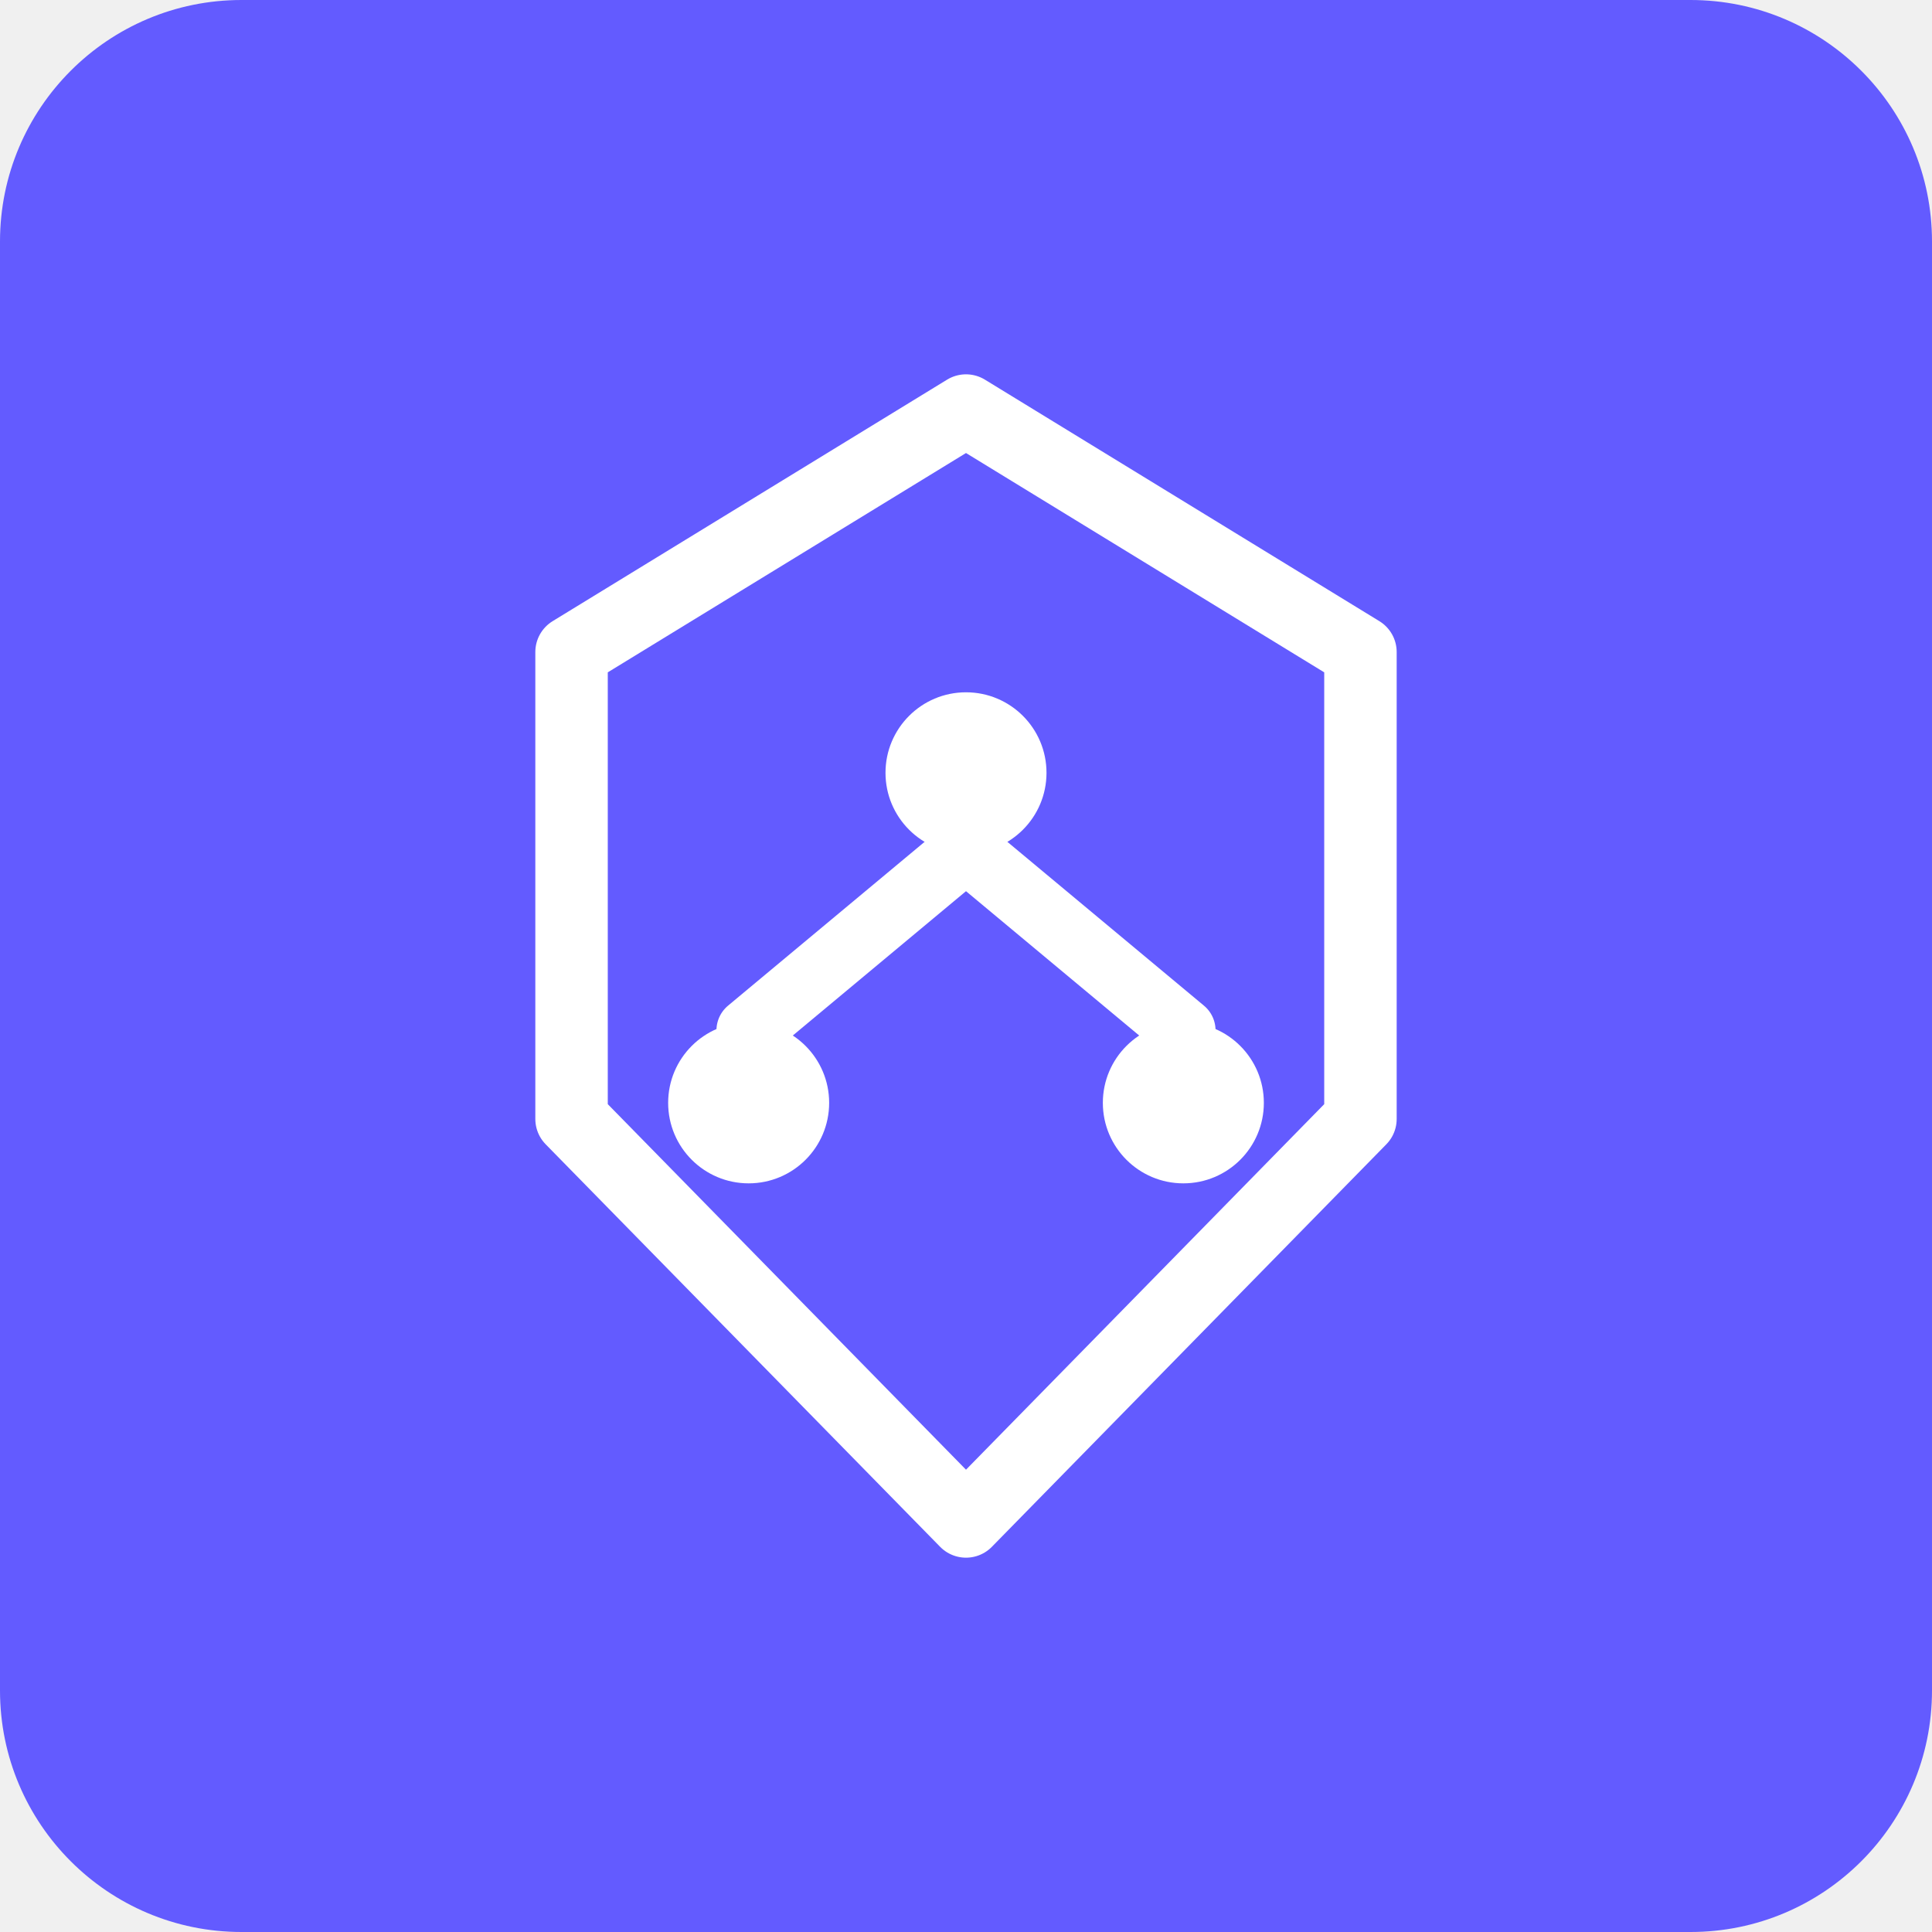
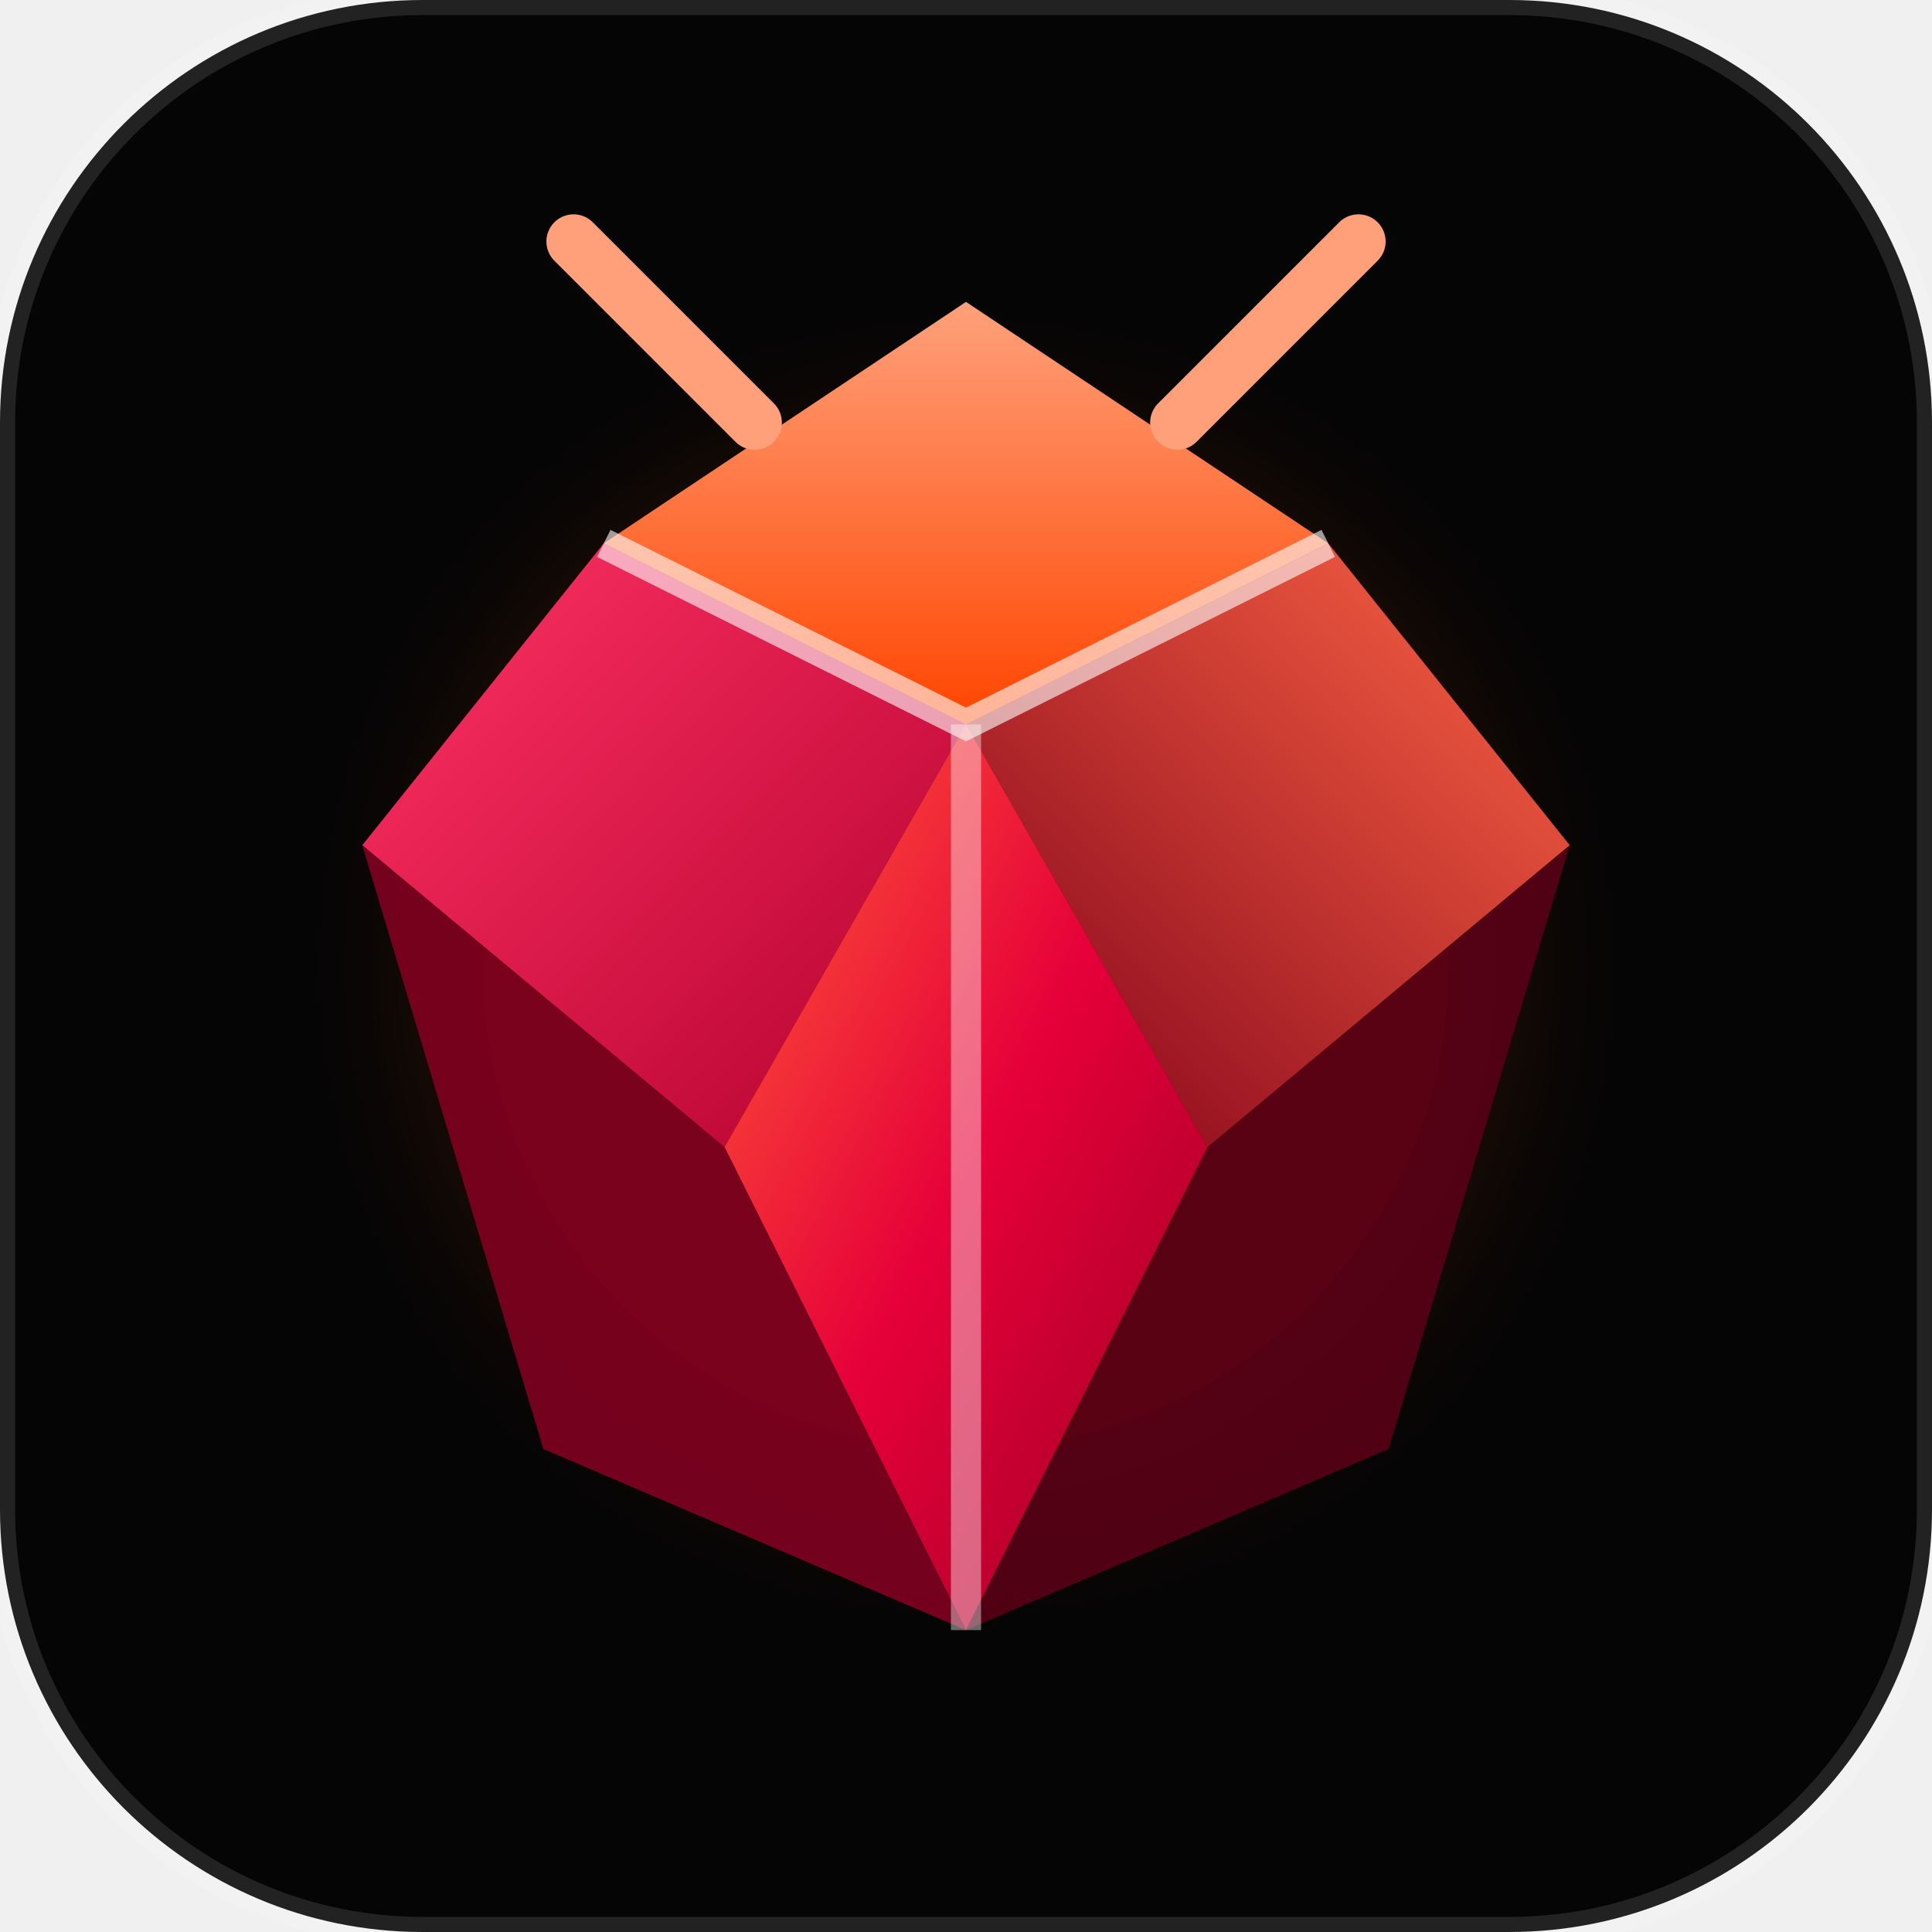
- <svg xmlns="http://www.w3.org/2000/svg" viewBox="0 0 48 48">
-   <rect width="48" height="48" rx="6" fill="#635bff" />
-   <path d="M24 10.2 33.8 16.2v11.6L24 37.8 14.2 27.8V16.2L24 10.2Z" fill="none" stroke="#fff" stroke-width="1.8" stroke-linejoin="round" />
-   <circle cx="24" cy="19.2" r="2" fill="#fff" />
-   <circle cx="18.6" cy="27.4" r="2" fill="#fff" />
-   <circle cx="29.4" cy="27.4" r="2" fill="#fff" />
-   <path d="M24 21.1 18.6 25.6M24 21.1 29.4 25.6" stroke="#fff" stroke-width="1.6" stroke-linecap="round" />
+ <svg xmlns="http://www.w3.org/2000/svg" viewBox="0 0 64 64" width="64" height="64">
+   <defs>
+     <linearGradient id="rubyGlow" x1="0%" y1="0%" x2="100%" y2="100%">
+       <stop offset="0%" stop-color="#FF5E36" />
+       <stop offset="50%" stop-color="#E60039" />
+       <stop offset="100%" stop-color="#990026" />
+     </linearGradient>
+     <linearGradient id="facetTop" x1="50%" y1="0%" x2="50%" y2="100%">
+       <stop offset="0%" stop-color="#FFA07A" />
+       <stop offset="100%" stop-color="#FF4500" />
+     </linearGradient>
+     <linearGradient id="facetLeft" x1="0%" y1="0%" x2="100%" y2="100%">
+       <stop offset="0%" stop-color="#FF3366" />
+       <stop offset="100%" stop-color="#B3002D" />
+     </linearGradient>
+     <linearGradient id="facetRight" x1="100%" y1="0%" x2="0%" y2="100%">
+       <stop offset="0%" stop-color="#FF6644" />
+       <stop offset="100%" stop-color="#80001A" />
+     </linearGradient>
+     <filter id="glow" x="-20%" y="-20%" width="140%" height="140%">
+       <feGaussianBlur stdDeviation="3" result="blur" />
+       <feComposite in="SourceGraphic" in2="blur" operator="over" />
+     </filter>
+   </defs>
+   <rect width="64" height="64" rx="14" fill="#050505" />
+   <rect width="64" height="64" rx="14" fill="none" stroke="rgba(255,255,255,0.12)" stroke-width="1" />
+   <circle cx="32" cy="32" r="16" fill="#FF4500" opacity="0.3" filter="url(#glow)" />
+   <polygon points="32,10 44,18 32,24 20,18" fill="url(#facetTop)" />
+   <polygon points="20,18 32,24 24,38 12,28" fill="url(#facetLeft)" />
+   <polygon points="32,24 44,18 52,28 40,38" fill="url(#facetRight)" />
+   <polygon points="32,24 40,38 32,54 24,38" fill="url(#rubyGlow)" />
+   <polygon points="12,28 24,38 32,54 18,48" fill="#800020" opacity="0.9" />
+   <polygon points="52,28 40,38 32,54 46,48" fill="#590016" opacity="0.9" />
+   <path d="M25 14 L19 8 M39 14 L45 8" stroke="#FFA07A" stroke-width="1.8" stroke-linecap="round" />
+   <polyline points="20,18 32,24 44,18" fill="none" stroke="rgba(255,255,255,0.6)" stroke-width="1" />
+   <line x1="32" y1="24" x2="32" y2="54" stroke="rgba(255,255,255,0.4)" stroke-width="1" />
</svg>
